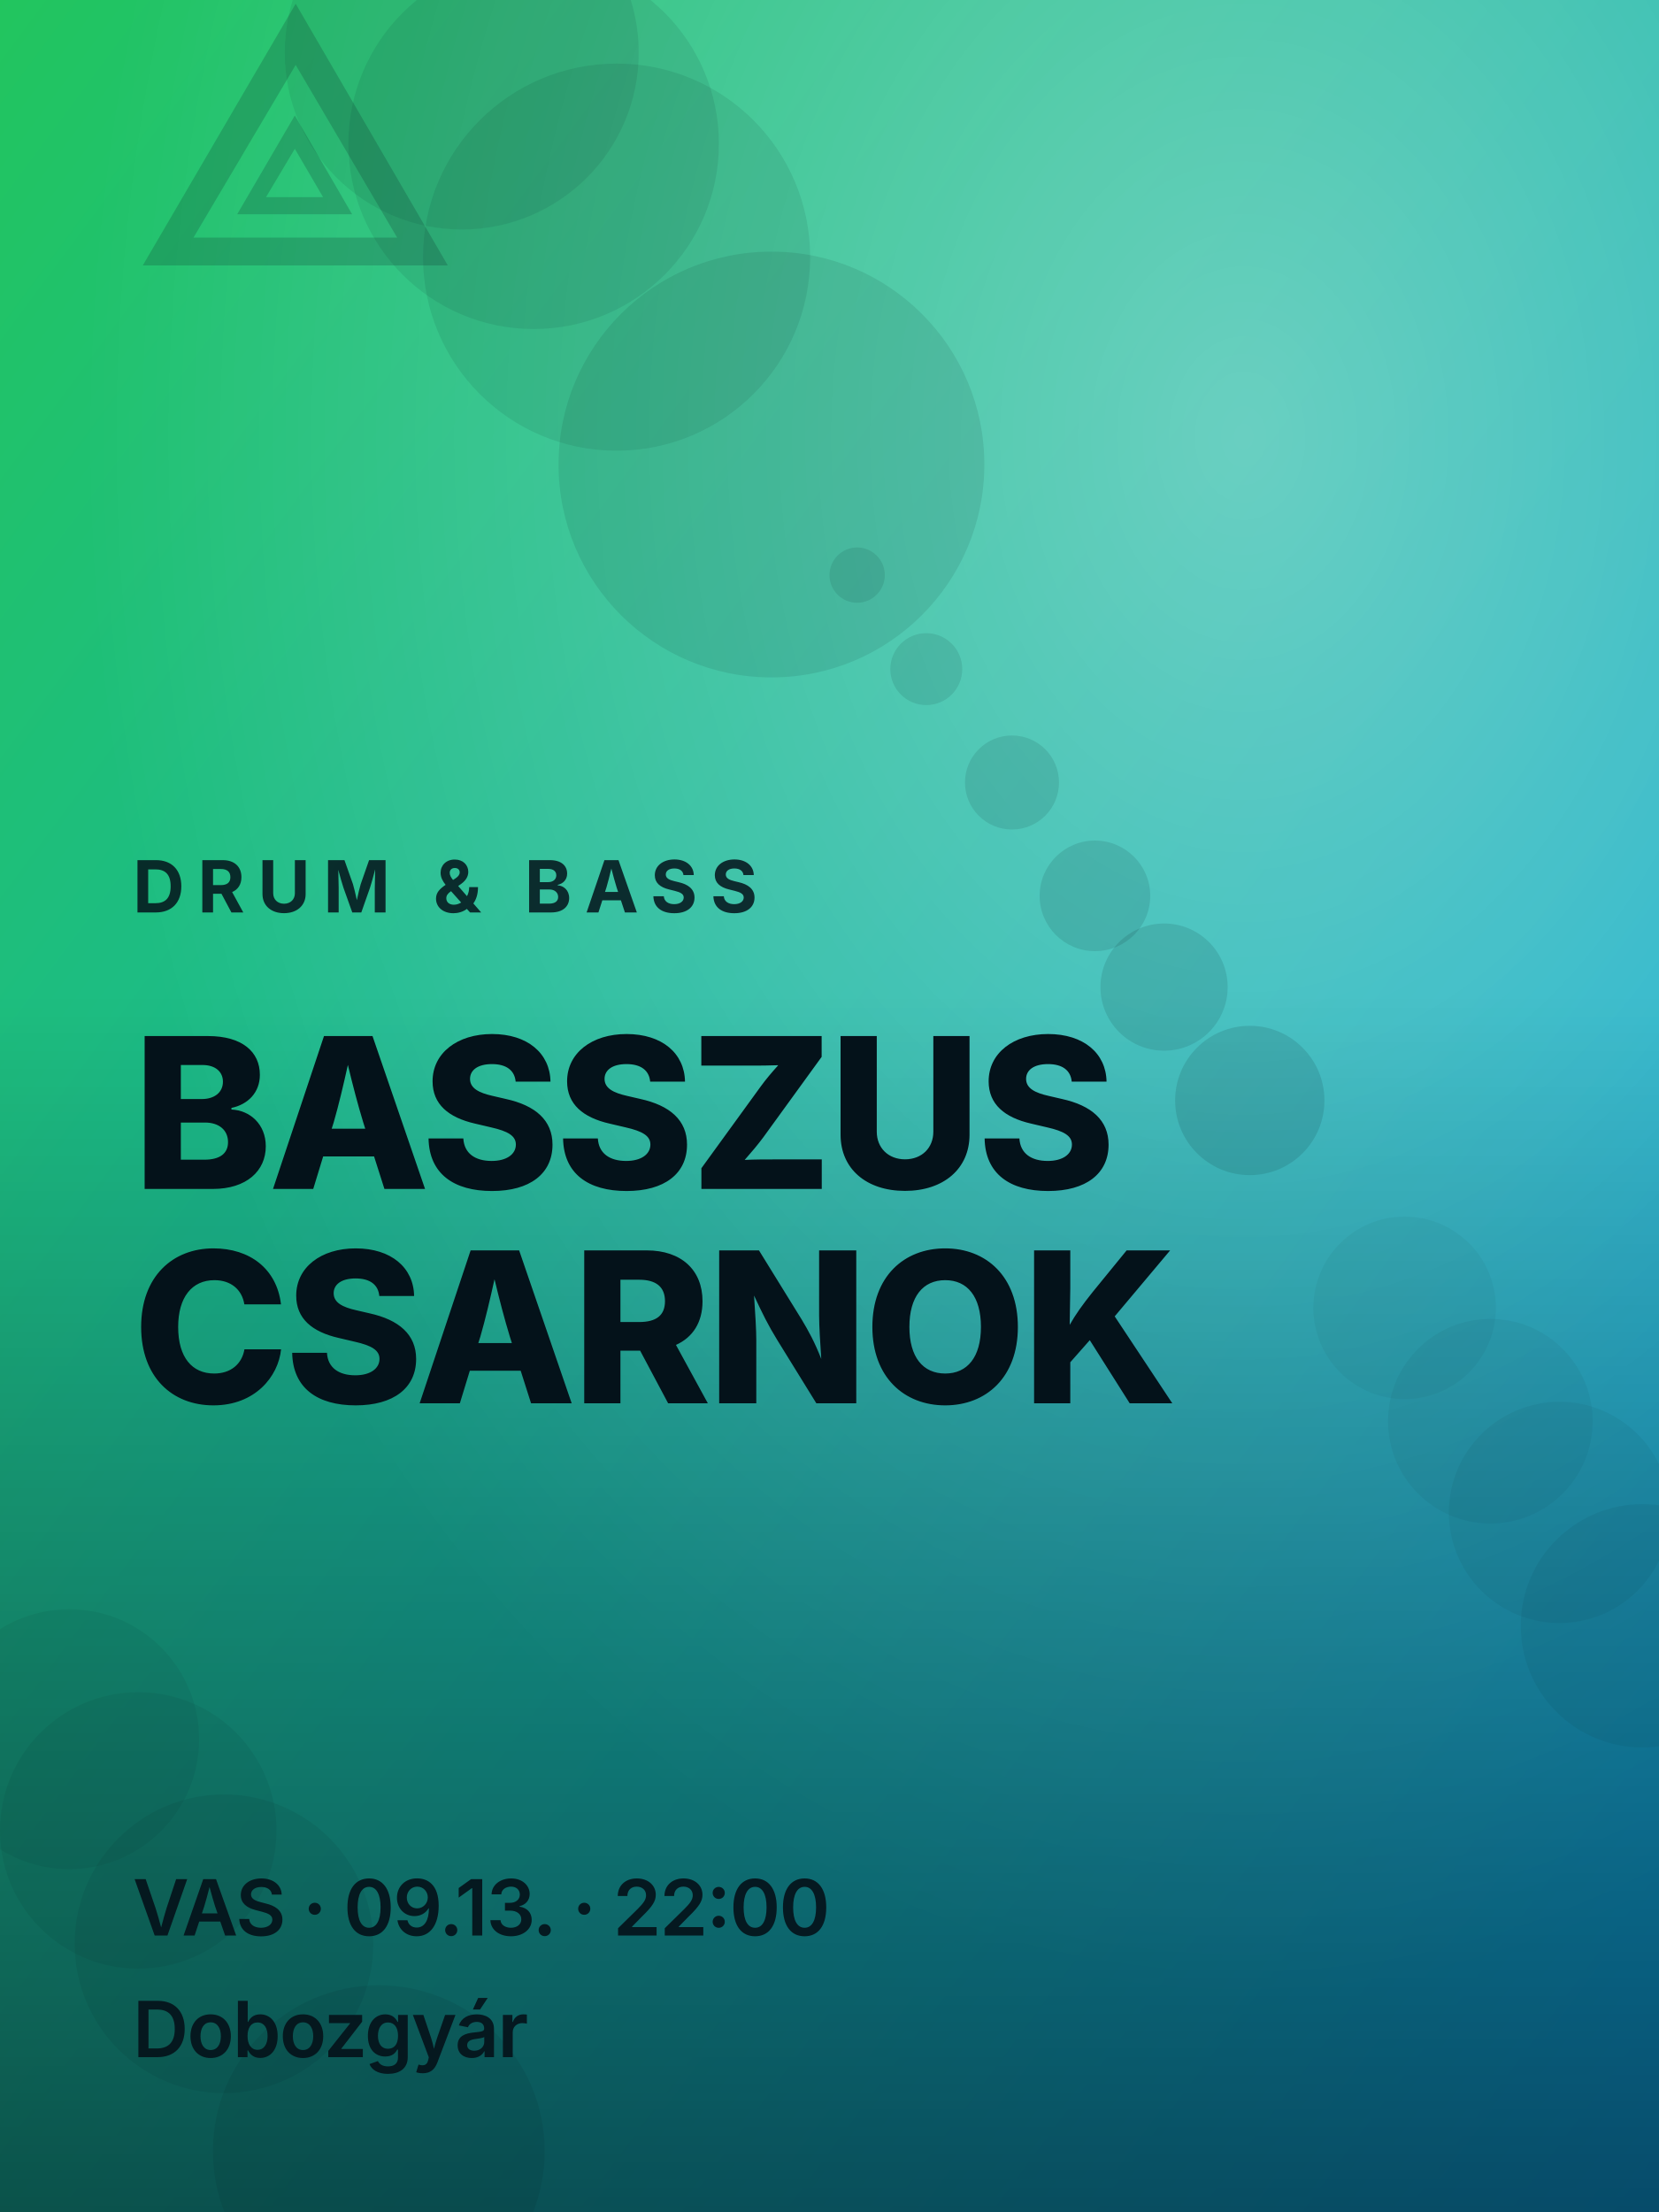
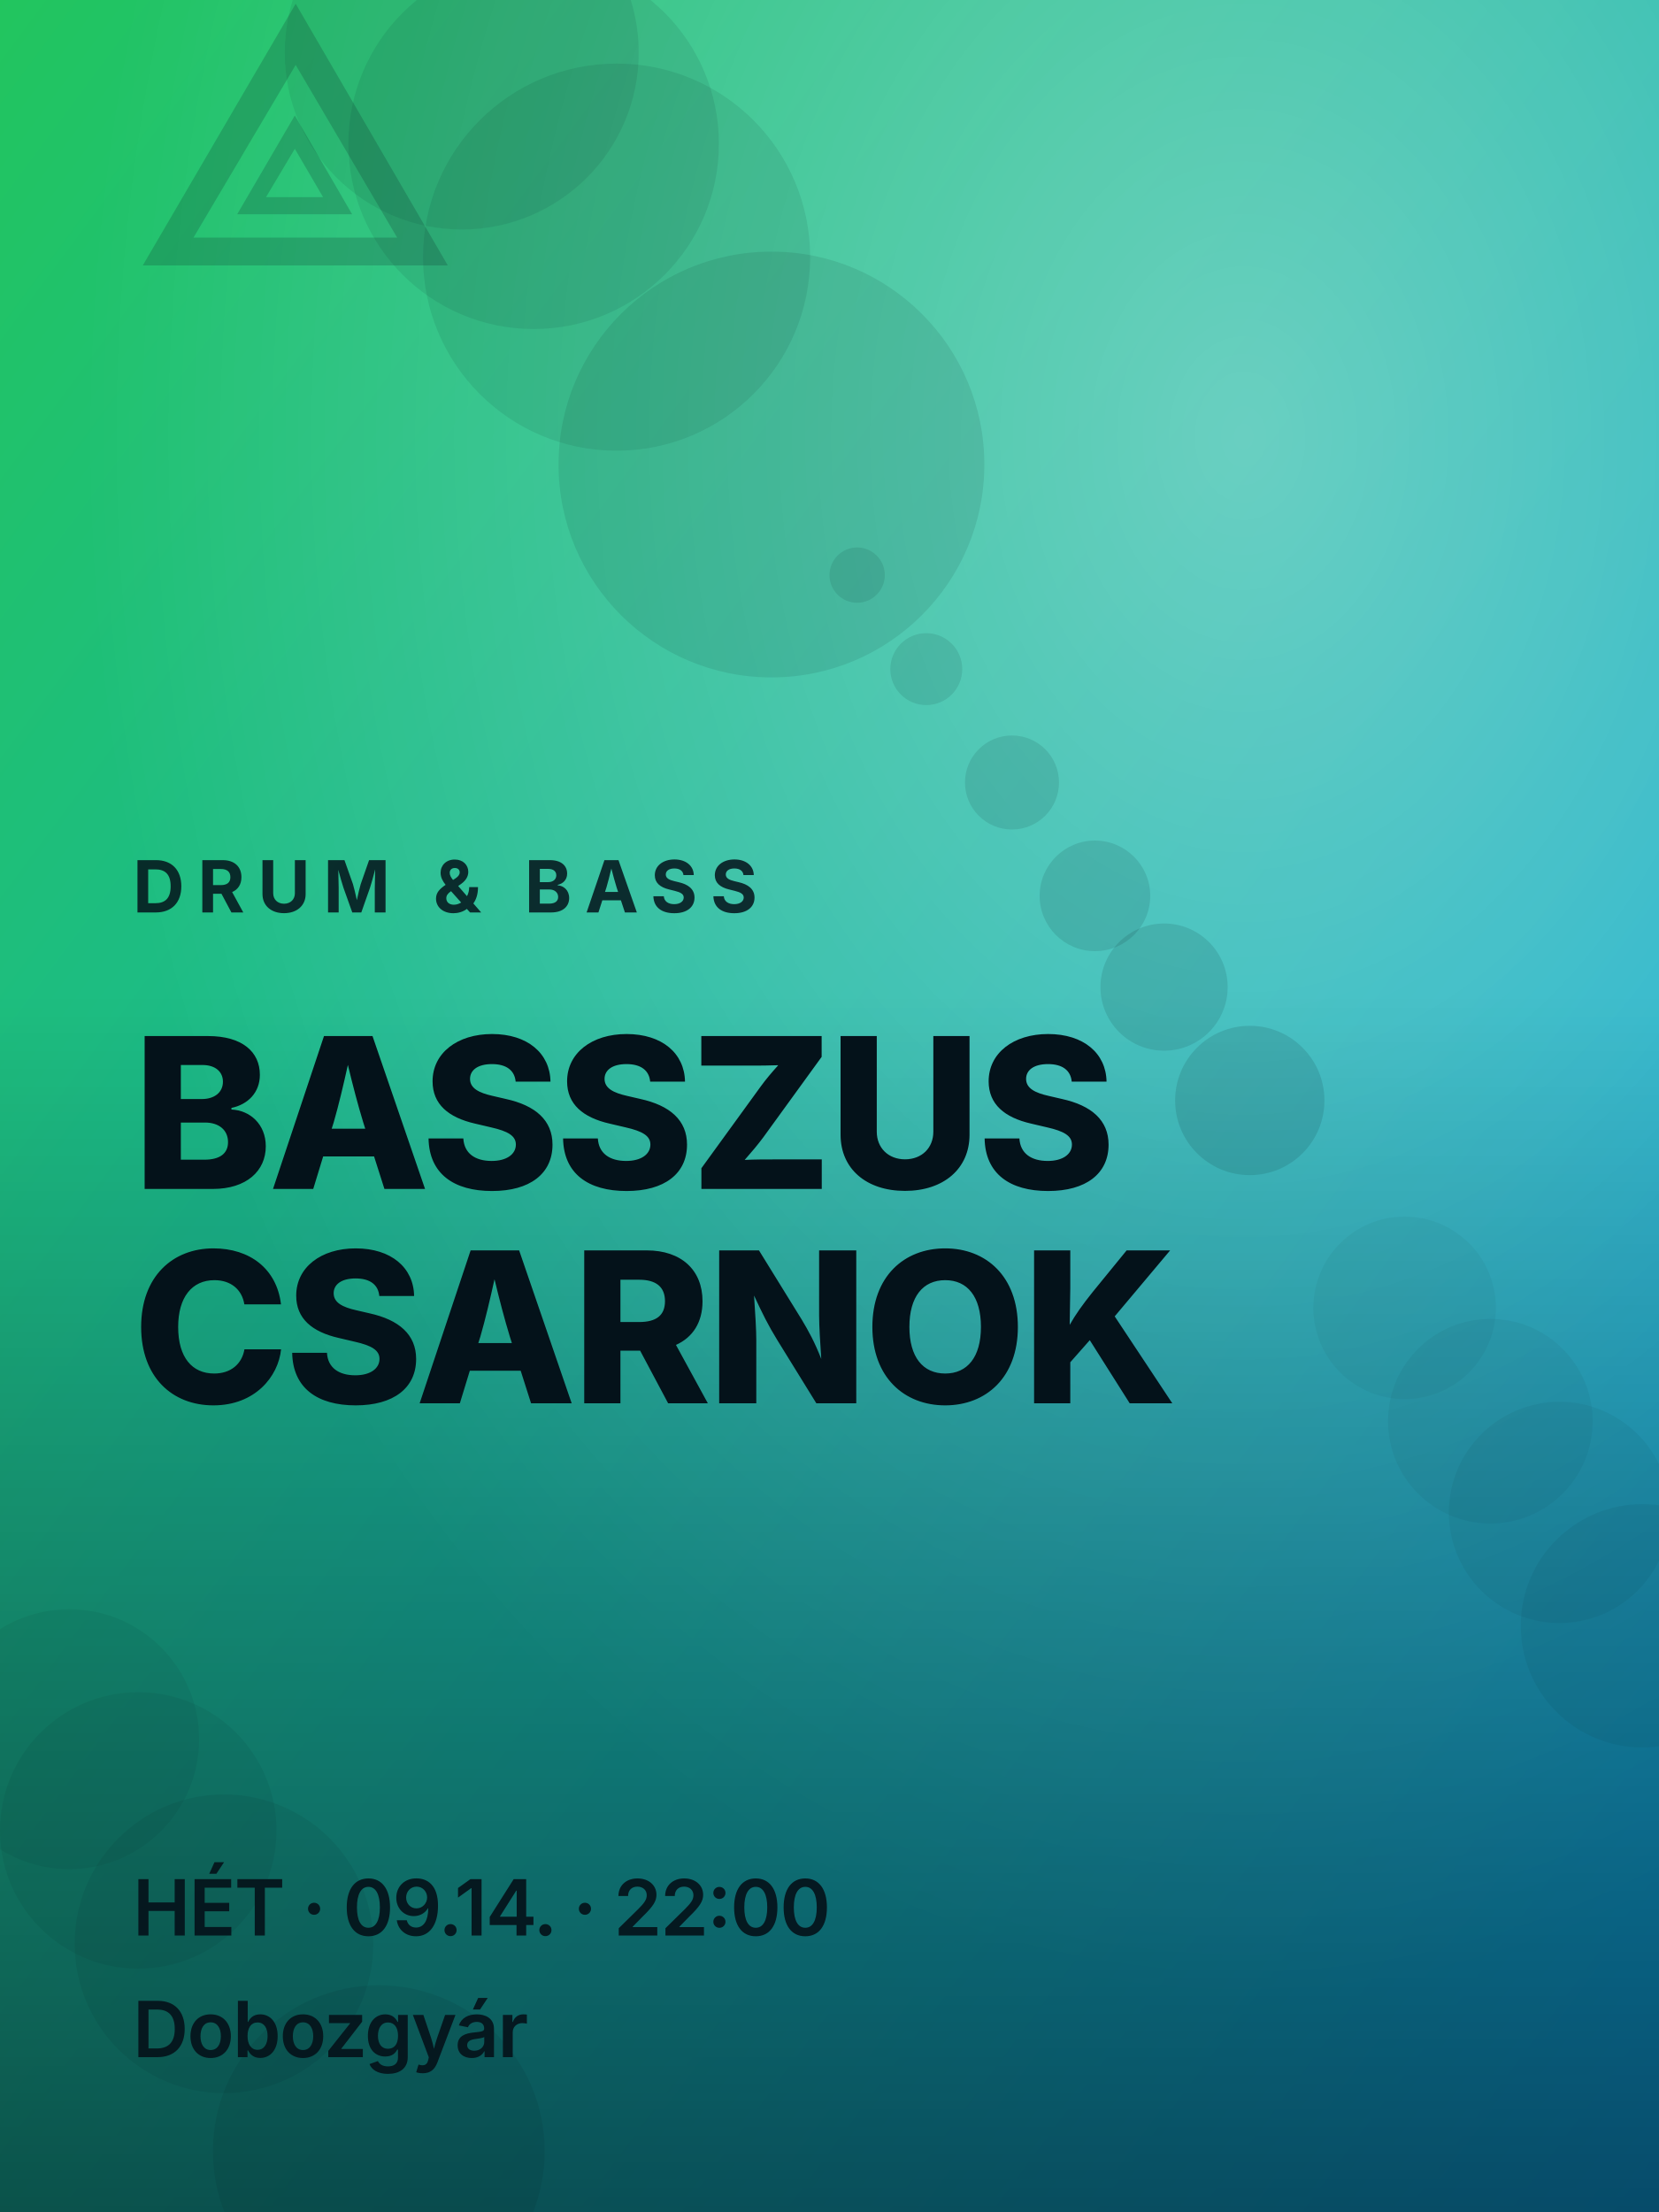
<svg xmlns="http://www.w3.org/2000/svg" viewBox="0 0 600 800" width="600" height="800" role="img" aria-label="Basszus Csarnok">
  <defs>
    <linearGradient id="bg" x1="0" y1="0" x2="1" y2="1">
      <stop offset="0" stop-color="#22c55e" />
      <stop offset="1" stop-color="#0ea5e9" />
    </linearGradient>
    <radialGradient id="glow" cx="0.75" cy="0.2" r="0.7">
      <stop offset="0" stop-color="#ffffff" stop-opacity="0.35" />
      <stop offset="1" stop-color="#ffffff" stop-opacity="0" />
    </radialGradient>
    <linearGradient id="shade" x1="0" y1="0" x2="0" y2="1">
      <stop offset="0.45" stop-color="#000" stop-opacity="0" />
      <stop offset="1" stop-color="#000" stop-opacity="0.55" />
    </linearGradient>
  </defs>
  <rect width="600" height="800" fill="url(#bg)" />
  <rect width="600" height="800" fill="url(#glow)" />
  <circle cx="25" cy="629" r="47" fill="#04121a" opacity="0.062" />
  <circle cx="396" cy="324" r="20" fill="#04121a" opacity="0.111" />
  <circle cx="167" cy="19" r="64" fill="#04121a" opacity="0.081" />
  <circle cx="539" cy="514" r="37" fill="#04121a" opacity="0.050" />
  <circle cx="310" cy="208" r="10" fill="#04121a" opacity="0.100" />
  <circle cx="81" cy="703" r="54" fill="#04121a" opacity="0.069" />
  <circle cx="452" cy="398" r="27" fill="#04121a" opacity="0.119" />
  <circle cx="223" cy="93" r="70" fill="#04121a" opacity="0.088" />
  <circle cx="594" cy="588" r="44" fill="#04121a" opacity="0.058" />
  <circle cx="366" cy="283" r="17" fill="#04121a" opacity="0.107" />
  <circle cx="137" cy="778" r="60" fill="#04121a" opacity="0.077" />
  <circle cx="508" cy="473" r="33" fill="#04121a" opacity="0.046" />
  <circle cx="279" cy="168" r="77" fill="#04121a" opacity="0.096" />
  <circle cx="50" cy="662" r="50" fill="#04121a" opacity="0.065" />
  <circle cx="421" cy="357" r="23" fill="#04121a" opacity="0.115" />
  <circle cx="193" cy="52" r="67" fill="#04121a" opacity="0.084" />
  <circle cx="564" cy="547" r="40" fill="#04121a" opacity="0.054" />
  <circle cx="335" cy="242" r="13" fill="#04121a" opacity="0.103" />
  <text x="48" y="96" font-size="140" fill="#04121a" opacity="0.18" font-weight="900">⟁</text>
  <rect width="600" height="800" fill="url(#shade)" />
  <g fill="#04121a" font-family="Inter, 'Segoe UI', system-ui, sans-serif" style="letter-spacing:-0.02em">
    <text x="48" y="330" font-size="26" font-weight="700" opacity="0.85" style="letter-spacing:0.18em">DRUM &amp; BASS</text>
    <text x="48" y="430" font-size="76" font-weight="800">BASSZUS</text>
    <text x="48" y="507.52" font-size="76" font-weight="800">CSARNOK</text>
-     <text x="48" y="700" font-size="28" font-weight="600" opacity="0.92">VAS · 09.13. · 22:00</text>
+     <text x="48" y="700" font-size="28" font-weight="600" opacity="0.92">HÉT · 09.14. · 22:00</text>
    <text x="48" y="744" font-size="28" font-weight="600" opacity="0.92">Dobozgyár</text>
  </g>
</svg>
